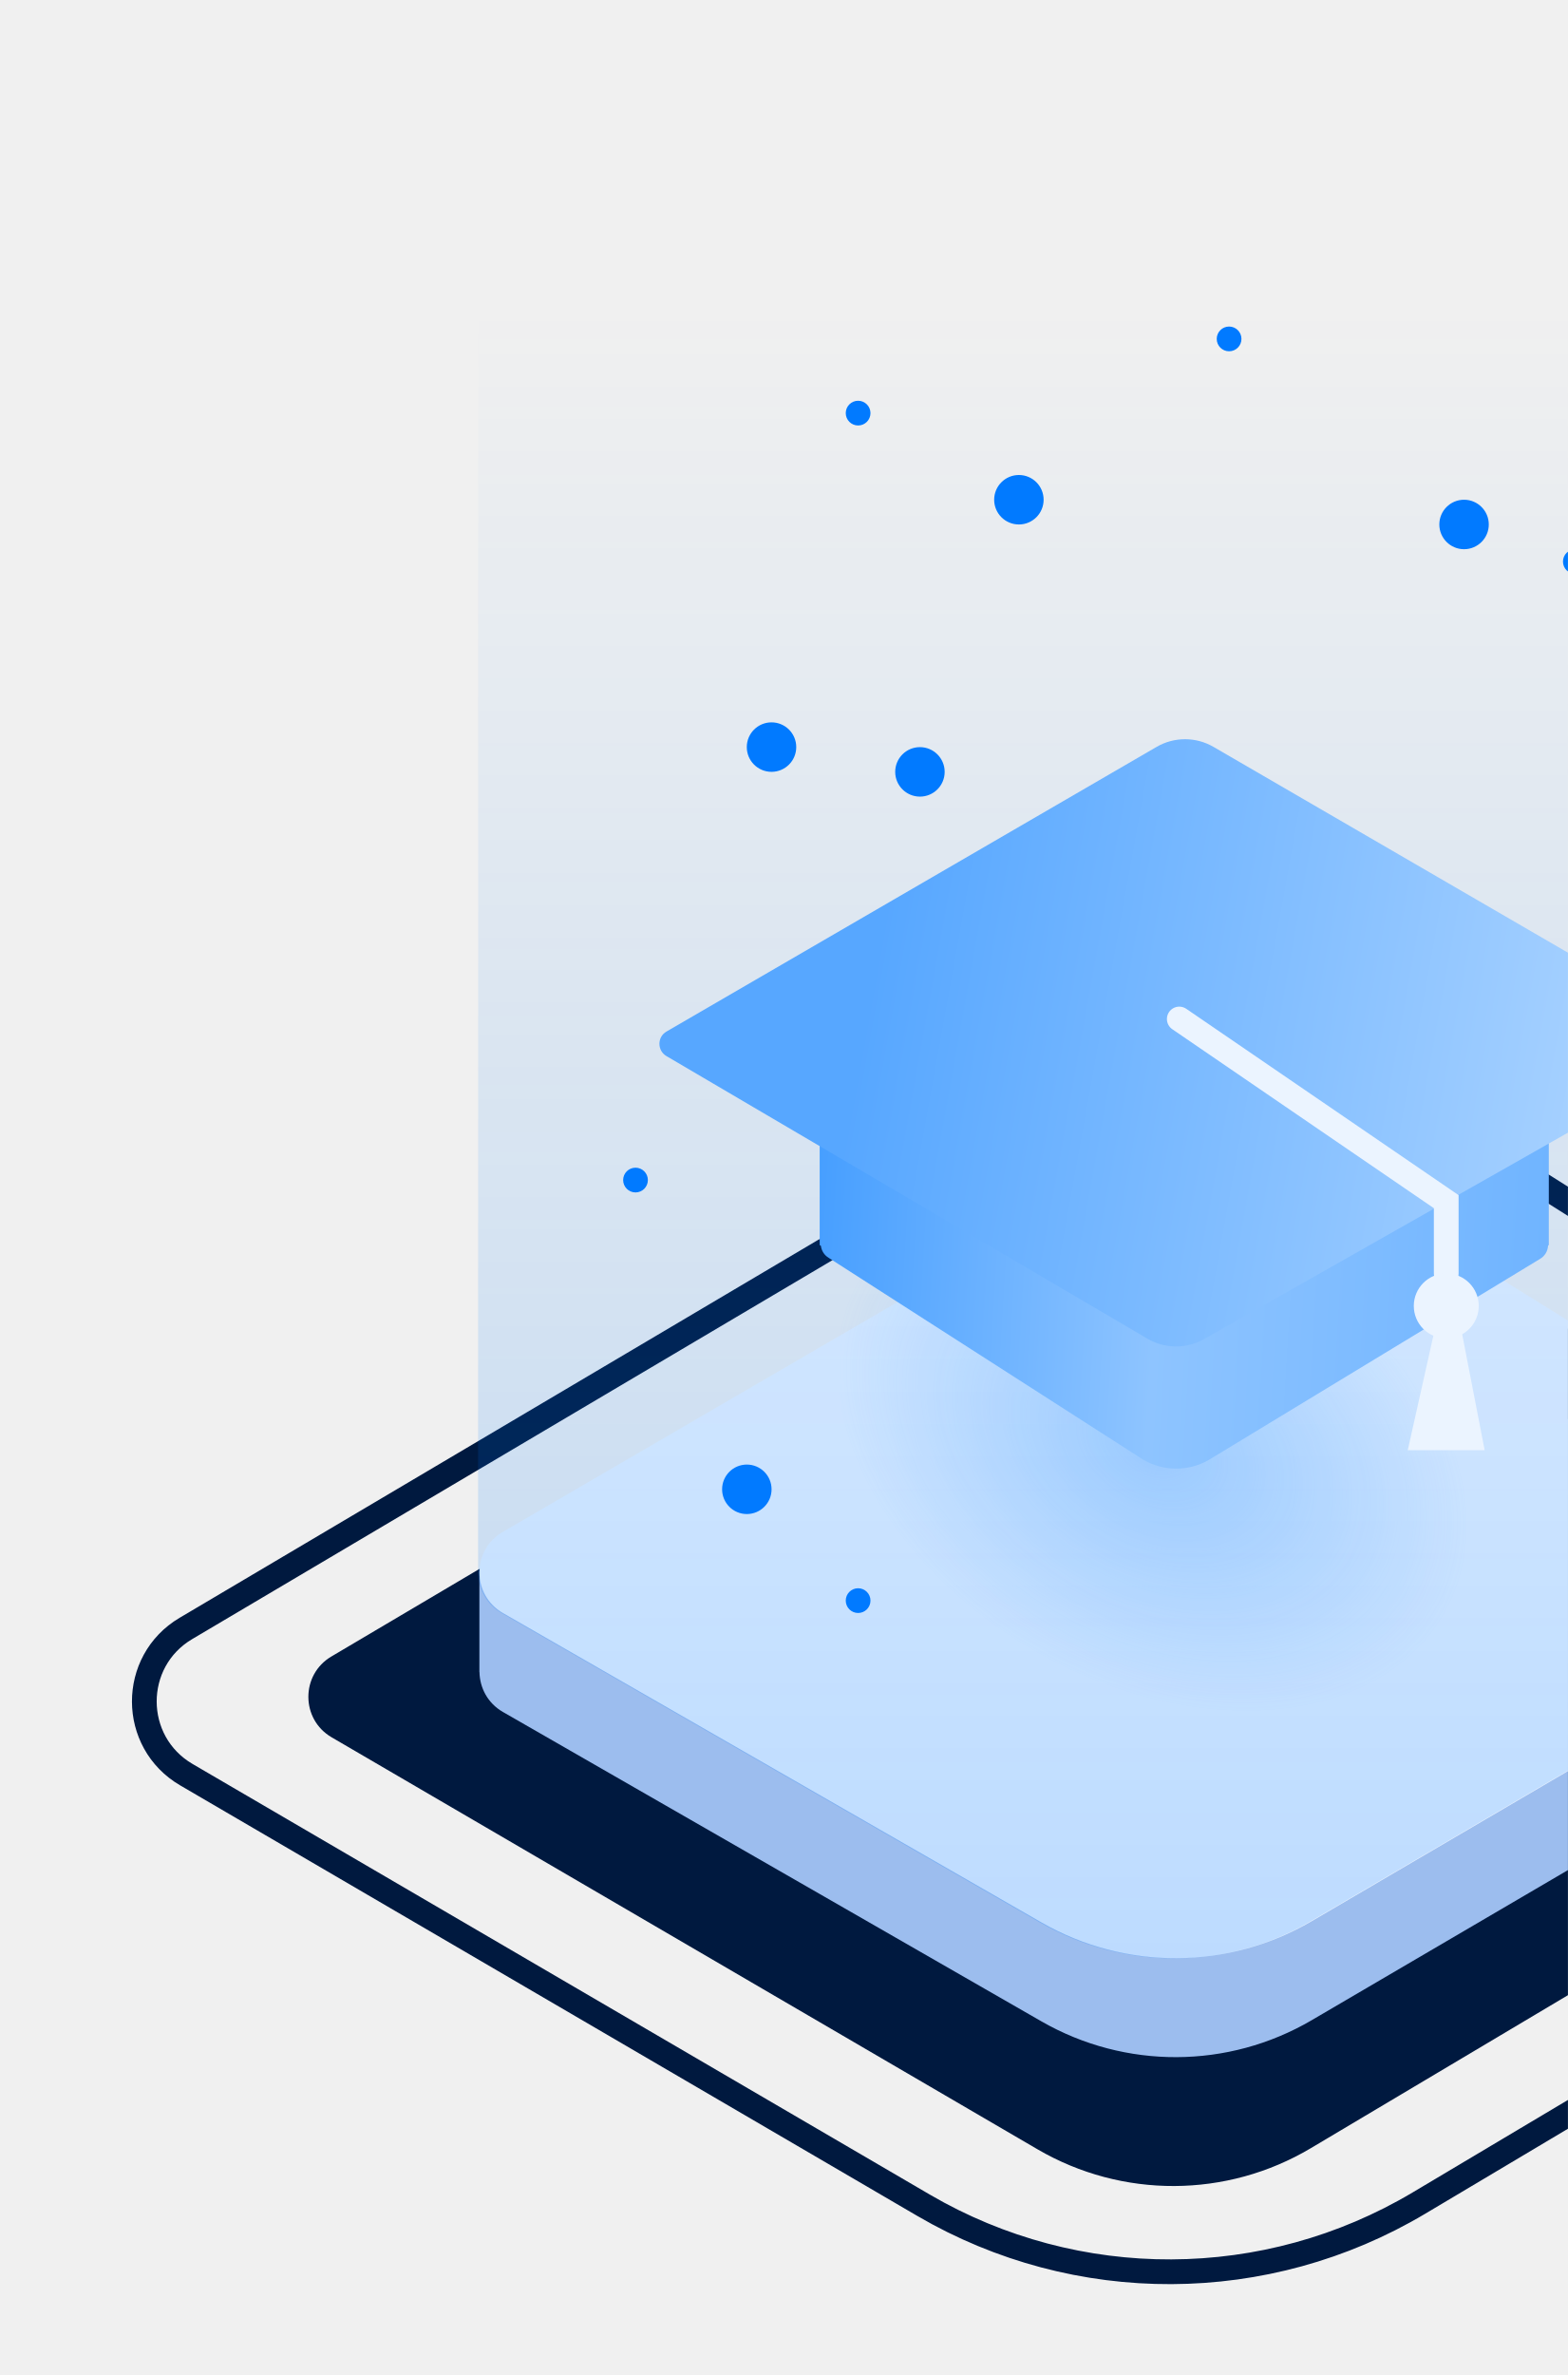
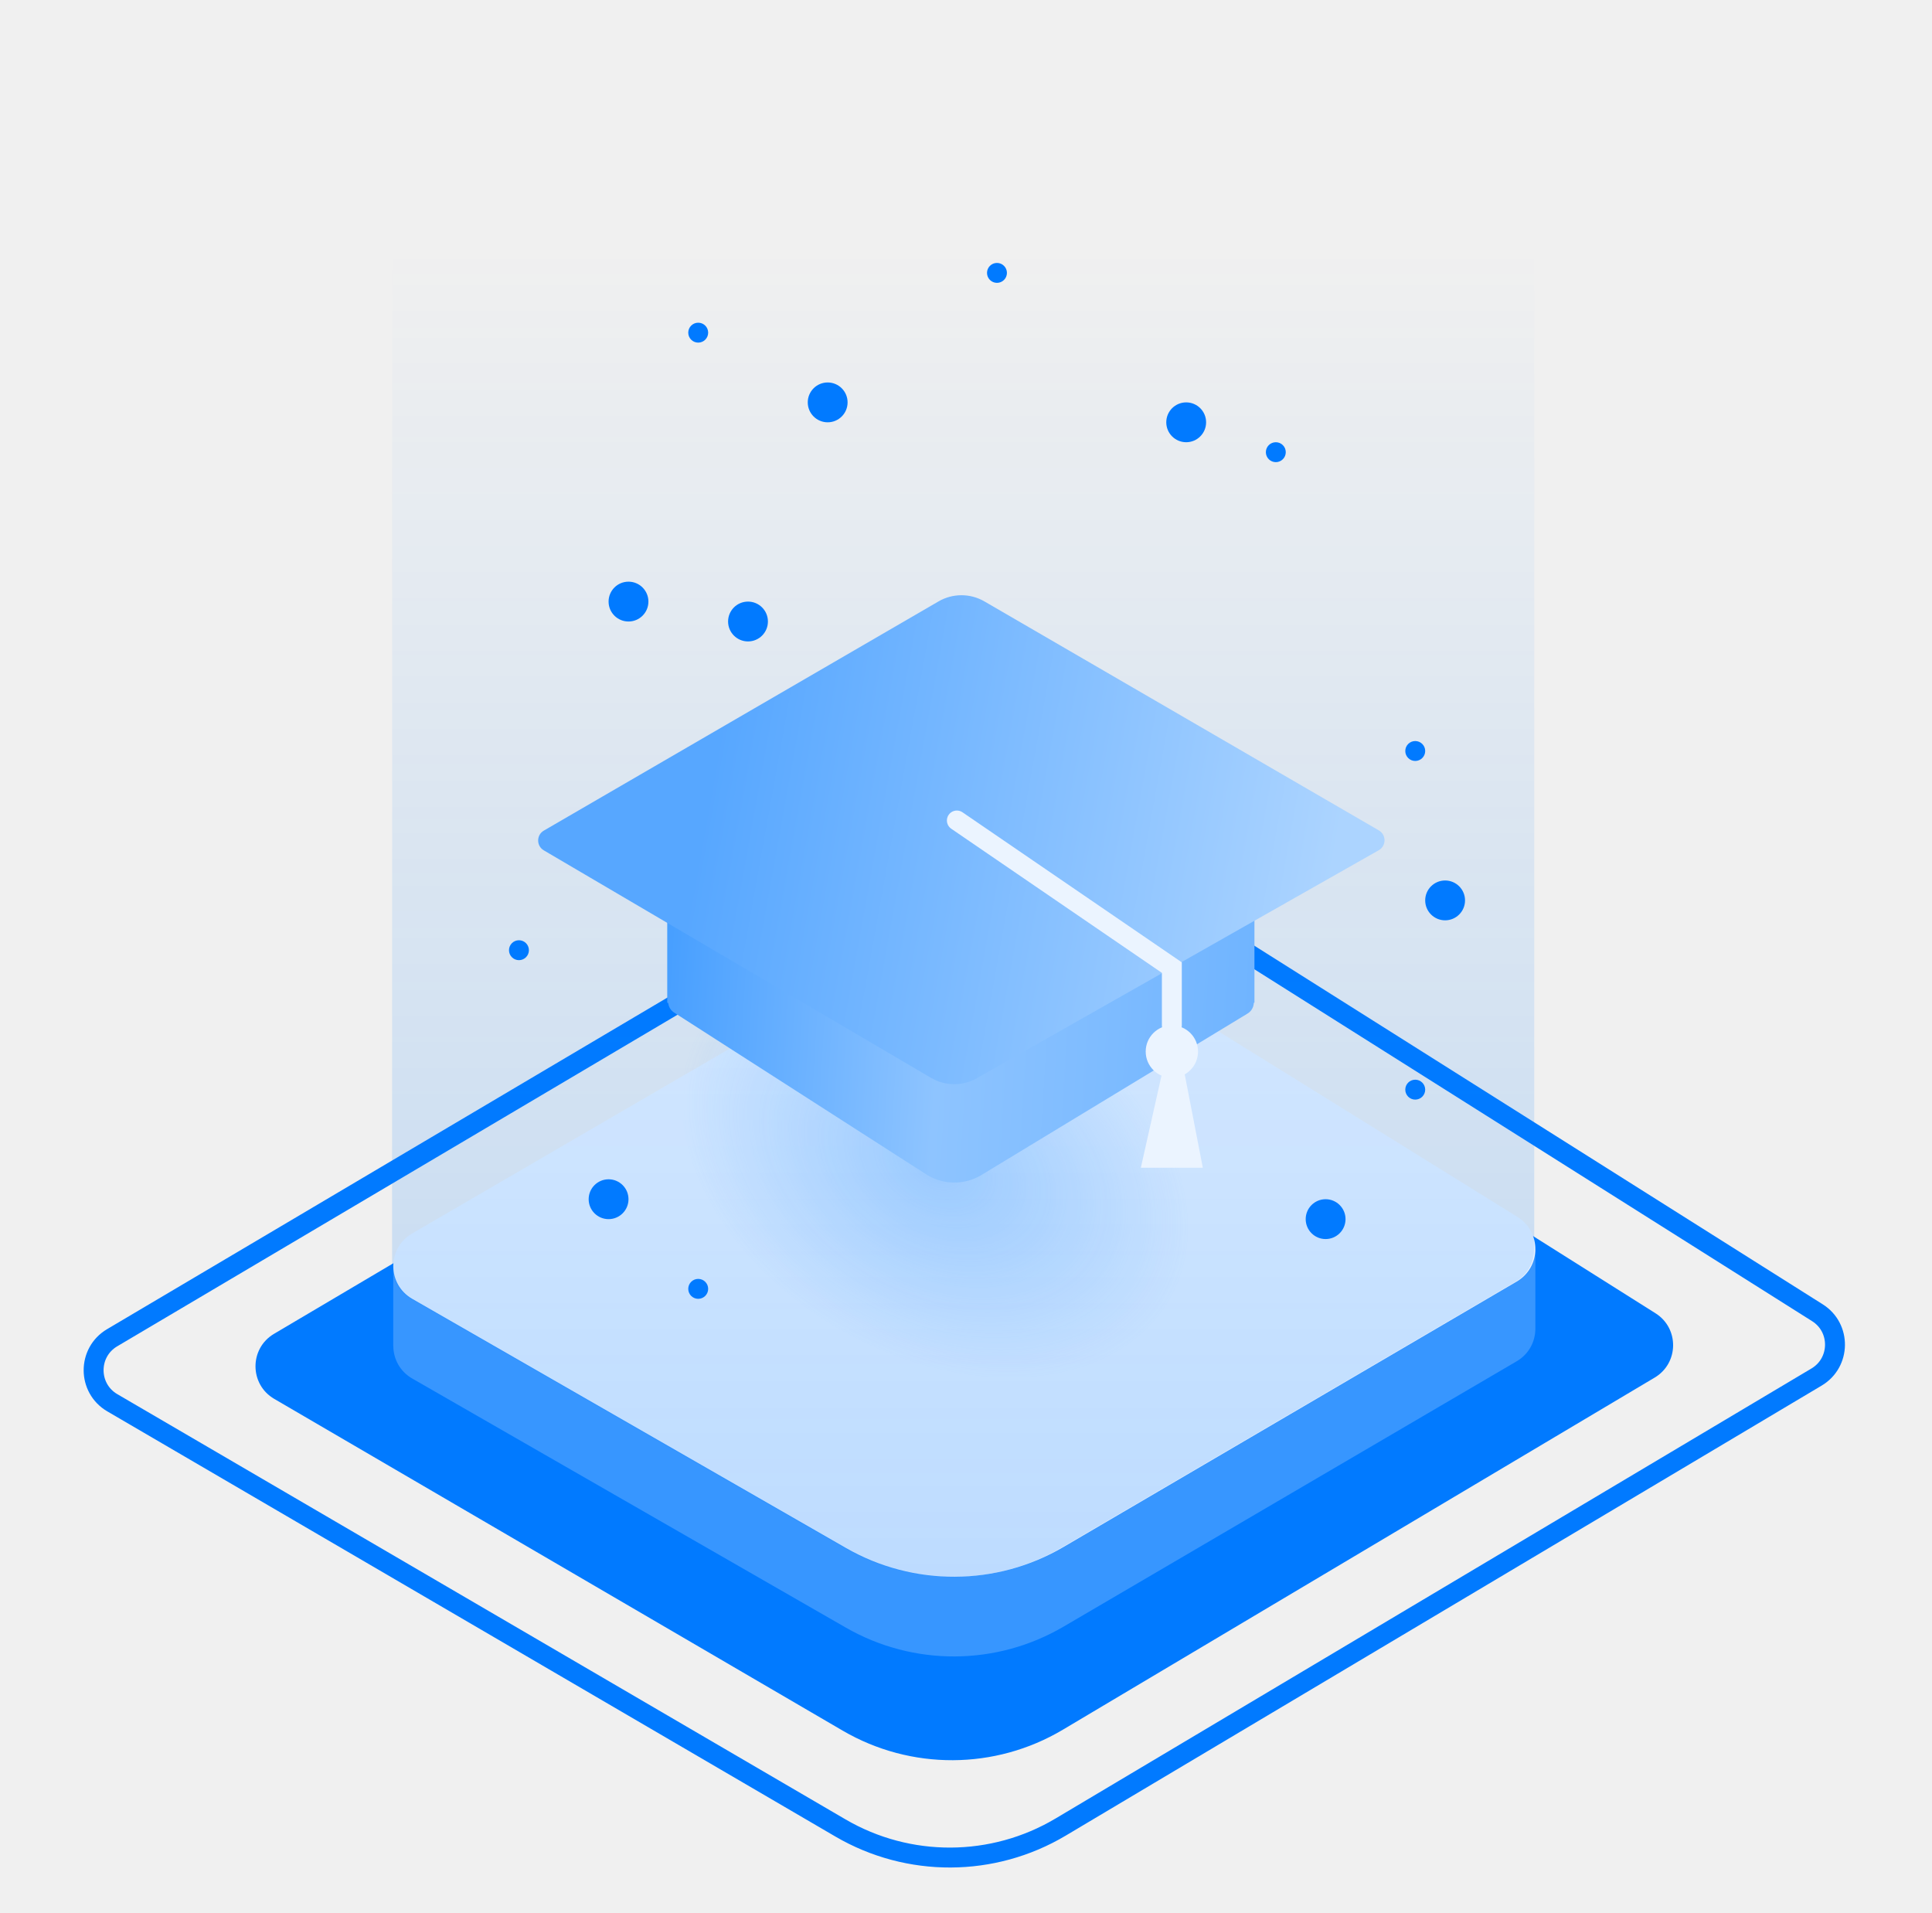
- <svg xmlns="http://www.w3.org/2000/svg" width="35" height="53" viewBox="0 0 35 53" fill="none">
-   <g clip-path="url(#clip0_1795_29452)">
-     <path d="M20.616 49.212L4.16 39.603C2.913 38.875 2.908 37.075 4.15 36.34L22.142 25.694C25.656 23.615 30.038 23.677 33.491 25.856L49.006 35.643C50.202 36.397 50.179 38.148 48.965 38.87L31.671 49.165C28.268 51.19 24.035 51.208 20.616 49.212Z" stroke="#00193F" stroke-width="0.552" />
-     <path d="M23.161 47.964L7.402 38.769C6.713 38.367 6.71 37.372 7.397 36.966L24.464 26.874C26.403 25.727 28.821 25.762 30.727 26.963L45.69 36.397C46.35 36.813 46.338 37.78 45.667 38.179L29.261 47.938C27.384 49.055 25.048 49.065 23.161 47.964Z" fill="#00193F" />
-     <path fill-rule="evenodd" clip-rule="evenodd" d="M11.228 38.205L23.248 45.109C25.117 46.182 27.418 46.172 29.277 45.084L41.842 37.726C42.175 37.531 42.348 37.197 42.358 36.858L42.36 36.858V34.634L39.821 34.667L30.485 28.874C28.596 27.702 26.215 27.668 24.294 28.787L13.594 35.015L10.701 35.053V37.314L10.703 37.314C10.709 37.661 10.883 38.007 11.228 38.205Z" fill="#9CBDEE" />
-     <path d="M23.248 42.9L11.227 35.996C10.53 35.596 10.527 34.591 11.222 34.187L24.293 26.578C26.214 25.46 28.596 25.494 30.484 26.666L41.864 33.728C42.533 34.143 42.521 35.12 41.842 35.517L29.277 42.875C27.417 43.964 25.116 43.974 23.248 42.9Z" fill="#ECF4FF" />
-     <ellipse opacity="0.4" cx="25.715" cy="32.267" rx="7.548" ry="5.312" transform="rotate(30 25.7148 32.2674)" fill="url(#paint0_radial_1795_29452)" />
-     <path opacity="0.2" d="M11.199 36.001L23.219 42.905C25.088 43.979 27.388 43.969 29.248 42.88L41.813 35.522C42.146 35.328 42.319 34.993 42.329 34.654L42.33 34.654V32.43V6.819L10.674 6.819L10.672 32.849V35.111L10.674 35.111C10.679 35.458 10.854 35.803 11.199 36.001Z" fill="url(#paint1_linear_1795_29452)" />
-     <circle cx="16.671" cy="33.235" r="0.552" fill="#017AFF" />
-     <circle cx="16.671" cy="23.297" r="0.552" fill="#017AFF" />
-     <circle cx="20.535" cy="17.225" r="0.552" fill="#017AFF" />
-     <circle cx="17.222" cy="16.672" r="0.552" fill="#017AFF" />
-     <circle cx="22.744" cy="11.152" r="0.552" fill="#017AFF" />
-     <circle cx="32.681" cy="11.704" r="0.552" fill="#017AFF" />
-     <circle cx="20.259" cy="21.917" r="0.276" fill="#017AFF" />
-     <circle cx="27.436" cy="7.563" r="0.276" fill="#017AFF" />
-     <circle cx="19.155" cy="9.219" r="0.276" fill="#017AFF" />
-     <circle cx="35.165" cy="12.532" r="0.276" fill="#017AFF" />
-     <circle cx="14.186" cy="26.334" r="0.276" fill="#017AFF" />
-     <circle cx="19.155" cy="35.719" r="0.276" fill="#017AFF" />
-     <path fill-rule="evenodd" clip-rule="evenodd" d="M18.502 28.072L25.516 32.572C25.965 32.836 26.522 32.841 26.975 32.584L34.371 28.097C34.489 28.03 34.551 27.914 34.556 27.795L34.573 27.785V25.09L32.435 23.904L27.185 19.621C26.732 19.358 26.172 19.358 25.719 19.621L19.464 23.253L18.297 24.847V27.785L18.324 27.801C18.337 27.908 18.396 28.01 18.502 28.072Z" fill="url(#paint2_linear_1795_29452)" />
-     <path d="M25.61 29.872L14.876 23.567C14.667 23.444 14.668 23.141 14.877 23.02L25.817 16.668C26.21 16.439 26.696 16.439 27.089 16.668L38.022 23.014C38.234 23.137 38.232 23.443 38.02 23.564L26.878 29.882C26.484 30.105 26.001 30.102 25.61 29.872Z" fill="url(#paint3_linear_1795_29452)" />
-     <path d="M32.283 28.418L32.283 26.816L26.324 22.74" stroke="#EBF4FF" stroke-width="0.552" stroke-linecap="round" />
-     <circle cx="32.284" cy="29.143" r="0.725" fill="#EBF4FF" />
-     <path d="M31.424 32.363L32.023 29.687H32.622L33.141 32.363H31.424Z" fill="#EBF4FF" />
+ <svg xmlns="http://www.w3.org/2000/svg" width="97" height="96" viewBox="0 0 97 96" fill="none">
+   <path d="M42.198 91.762L5.639 70.417C4.392 69.689 4.387 67.888 5.63 67.153L45.111 43.792C48.624 41.713 53.007 41.775 56.46 43.953L91.246 65.897C92.442 66.651 92.419 68.402 91.205 69.125L53.253 91.715C49.851 93.74 45.617 93.758 42.198 91.762Z" stroke="#017AFF" />
+   <path d="M42.311 86.877L13.767 70.221C12.519 69.493 12.514 67.692 13.757 66.957L44.671 48.677C48.184 46.6 52.563 46.662 56.015 48.838L83.119 65.925C84.315 66.679 84.292 68.43 83.077 69.153L53.361 86.83C49.96 88.853 45.729 88.871 42.311 86.877Z" fill="#017AFF" />
+   <path fill-rule="evenodd" clip-rule="evenodd" d="M20.697 69.2L42.47 81.705C45.855 83.649 50.022 83.632 53.391 81.659L76.15 68.333C76.752 67.98 77.065 67.374 77.085 66.76L77.087 66.76V62.732L72.488 62.793L55.578 52.299C52.157 50.176 47.843 50.115 44.364 52.141L24.984 63.421L19.743 63.491V67.587L19.747 67.586C19.757 68.216 20.074 68.841 20.697 69.2Z" fill="#3796FF" />
+   <path d="M42.47 77.705L20.697 65.2C19.434 64.474 19.429 62.655 20.688 61.922L44.364 48.141C47.843 46.115 52.157 46.176 55.578 48.299L76.191 61.091C77.402 61.843 77.379 63.612 76.149 64.333L53.391 77.659C50.022 79.632 45.855 79.65 42.47 77.705Z" fill="#ECF4FF" />
+   <ellipse opacity="0.4" cx="46.937" cy="58.446" rx="13.672" ry="9.622" transform="rotate(30 46.9366 58.4464)" fill="url(#paint0_radial_3401_55720)" />
+   <path opacity="0.2" d="M20.641 65.209L42.414 77.715C45.799 79.659 49.966 79.642 53.334 77.669L76.093 64.342C76.696 63.989 77.009 63.384 77.028 62.77L77.03 62.77V58.742V12.351L19.691 12.351L19.686 59.501V63.596L19.691 63.596C19.7 64.226 20.017 64.851 20.641 65.209Z" fill="url(#paint1_linear_3401_55720)" />
+   <g class="icon_animate_snow_3">
+     <circle cx="66.555" cy="61.199" r="1" fill="#017AFF" />
+     <circle cx="30.555" cy="60.199" r="1" fill="#017AFF" />
+     <circle cx="30.555" cy="42.199" r="1" fill="#017AFF" />
+     <circle cx="37.555" cy="31.199" r="1" fill="#017AFF" />
+     <circle cx="31.555" cy="30.199" r="1" fill="#017AFF" />
+     <circle cx="41.555" cy="20.199" r="1" fill="#017AFF" />
+     <circle cx="59.555" cy="21.199" r="1" fill="#017AFF" />
+     <circle cx="72.555" cy="45.199" r="1" fill="#017AFF" />
+     <circle cx="71.055" cy="54.699" r="0.5" fill="#017AFF" />
+     <circle cx="37.055" cy="39.699" r="0.5" fill="#017AFF" />
+     <circle cx="50.055" cy="13.699" r="0.5" fill="#017AFF" />
+     <circle cx="35.055" cy="16.699" r="0.5" fill="#017AFF" />
+     <circle cx="64.055" cy="22.699" r="0.5" fill="#017AFF" />
+     <circle cx="71.055" cy="37.699" r="0.5" fill="#017AFF" />
+     <circle cx="26.055" cy="47.699" r="0.5" fill="#017AFF" />
+     <circle cx="35.055" cy="64.699" r="0.5" fill="#017AFF" />
+   </g>
+   <g class="icon_animate_3">
+     <path fill-rule="evenodd" clip-rule="evenodd" d="M33.871 50.846L46.576 58.998C47.39 59.476 48.398 59.484 49.219 59.018L62.615 50.892C62.829 50.771 62.941 50.56 62.95 50.345L62.982 50.327V45.446L59.108 43.297L49.599 35.539C48.778 35.063 47.765 35.063 46.944 35.539L35.615 42.118L33.5 45.005V50.327L33.55 50.356C33.573 50.549 33.68 50.734 33.871 50.846Z" fill="url(#paint2_linear_3401_55720)" />
+     <path d="M46.746 54.108L27.302 42.686C26.924 42.464 26.925 41.916 27.305 41.695L47.12 30.19C47.832 29.776 48.712 29.776 49.425 30.19L69.228 41.685C69.611 41.908 69.608 42.462 69.223 42.681L49.041 54.126C48.328 54.53 47.453 54.523 46.746 54.108Z" fill="url(#paint3_linear_3401_55720)" />
+     <path d="M58.835 51.473L58.835 48.572L48.041 41.188" stroke="#EBF4FF" stroke-linecap="round" />
+     <circle cx="58.836" cy="52.787" r="1.314" fill="#EBF4FF" />
+     <path d="M57.279 58.618L58.365 53.771H59.45L60.39 58.618H57.279Z" fill="#EBF4FF" />
  </g>
  <defs>
-     <radialGradient id="paint0_radial_1795_29452" cx="0" cy="0" r="1" gradientUnits="userSpaceOnUse" gradientTransform="translate(25.7148 32.2674) rotate(90) scale(5.31222 7.54816)">
+     <radialGradient id="paint0_radial_3401_55720" cx="0" cy="0" r="1" gradientUnits="userSpaceOnUse" gradientTransform="translate(46.9366 58.4464) rotate(90) scale(9.62213 13.6721)">
      <stop stop-color="#5DABFF" />
      <stop offset="1" stop-color="#60ACFF" stop-opacity="0" />
    </radialGradient>
-     <linearGradient id="paint1_linear_1795_29452" x1="26.501" y1="6.819" x2="26.501" y2="43.703" gradientUnits="userSpaceOnUse">
+     <linearGradient id="paint1_linear_3401_55720" x1="48.358" y1="12.351" x2="48.358" y2="79.161" gradientUnits="userSpaceOnUse">
      <stop stop-color="#017AFF" stop-opacity="0" />
      <stop offset="1" stop-color="#017AFF" />
    </linearGradient>
-     <linearGradient id="paint2_linear_1795_29452" x1="17.079" y1="26.835" x2="37.87" y2="28.088" gradientUnits="userSpaceOnUse">
+     <linearGradient id="paint2_linear_3401_55720" x1="31.294" y1="48.606" x2="68.953" y2="50.876" gradientUnits="userSpaceOnUse">
      <stop stop-color="#3C99FF" />
      <stop offset="0.424" stop-color="#8EC4FF" />
      <stop offset="1" stop-color="#64AEFF" />
    </linearGradient>
-     <linearGradient id="paint3_linear_1795_29452" x1="19.704" y1="20.539" x2="36.848" y2="23.629" gradientUnits="userSpaceOnUse">
+     <linearGradient id="paint3_linear_3401_55720" x1="36.048" y1="37.203" x2="67.102" y2="42.8" gradientUnits="userSpaceOnUse">
      <stop stop-color="#57A7FF" />
      <stop offset="1" stop-color="#ACD4FF" />
    </linearGradient>
-     <clipPath id="clip0_1795_29452">
-       <rect width="35" height="53" fill="white" />
-     </clipPath>
  </defs>
</svg>
